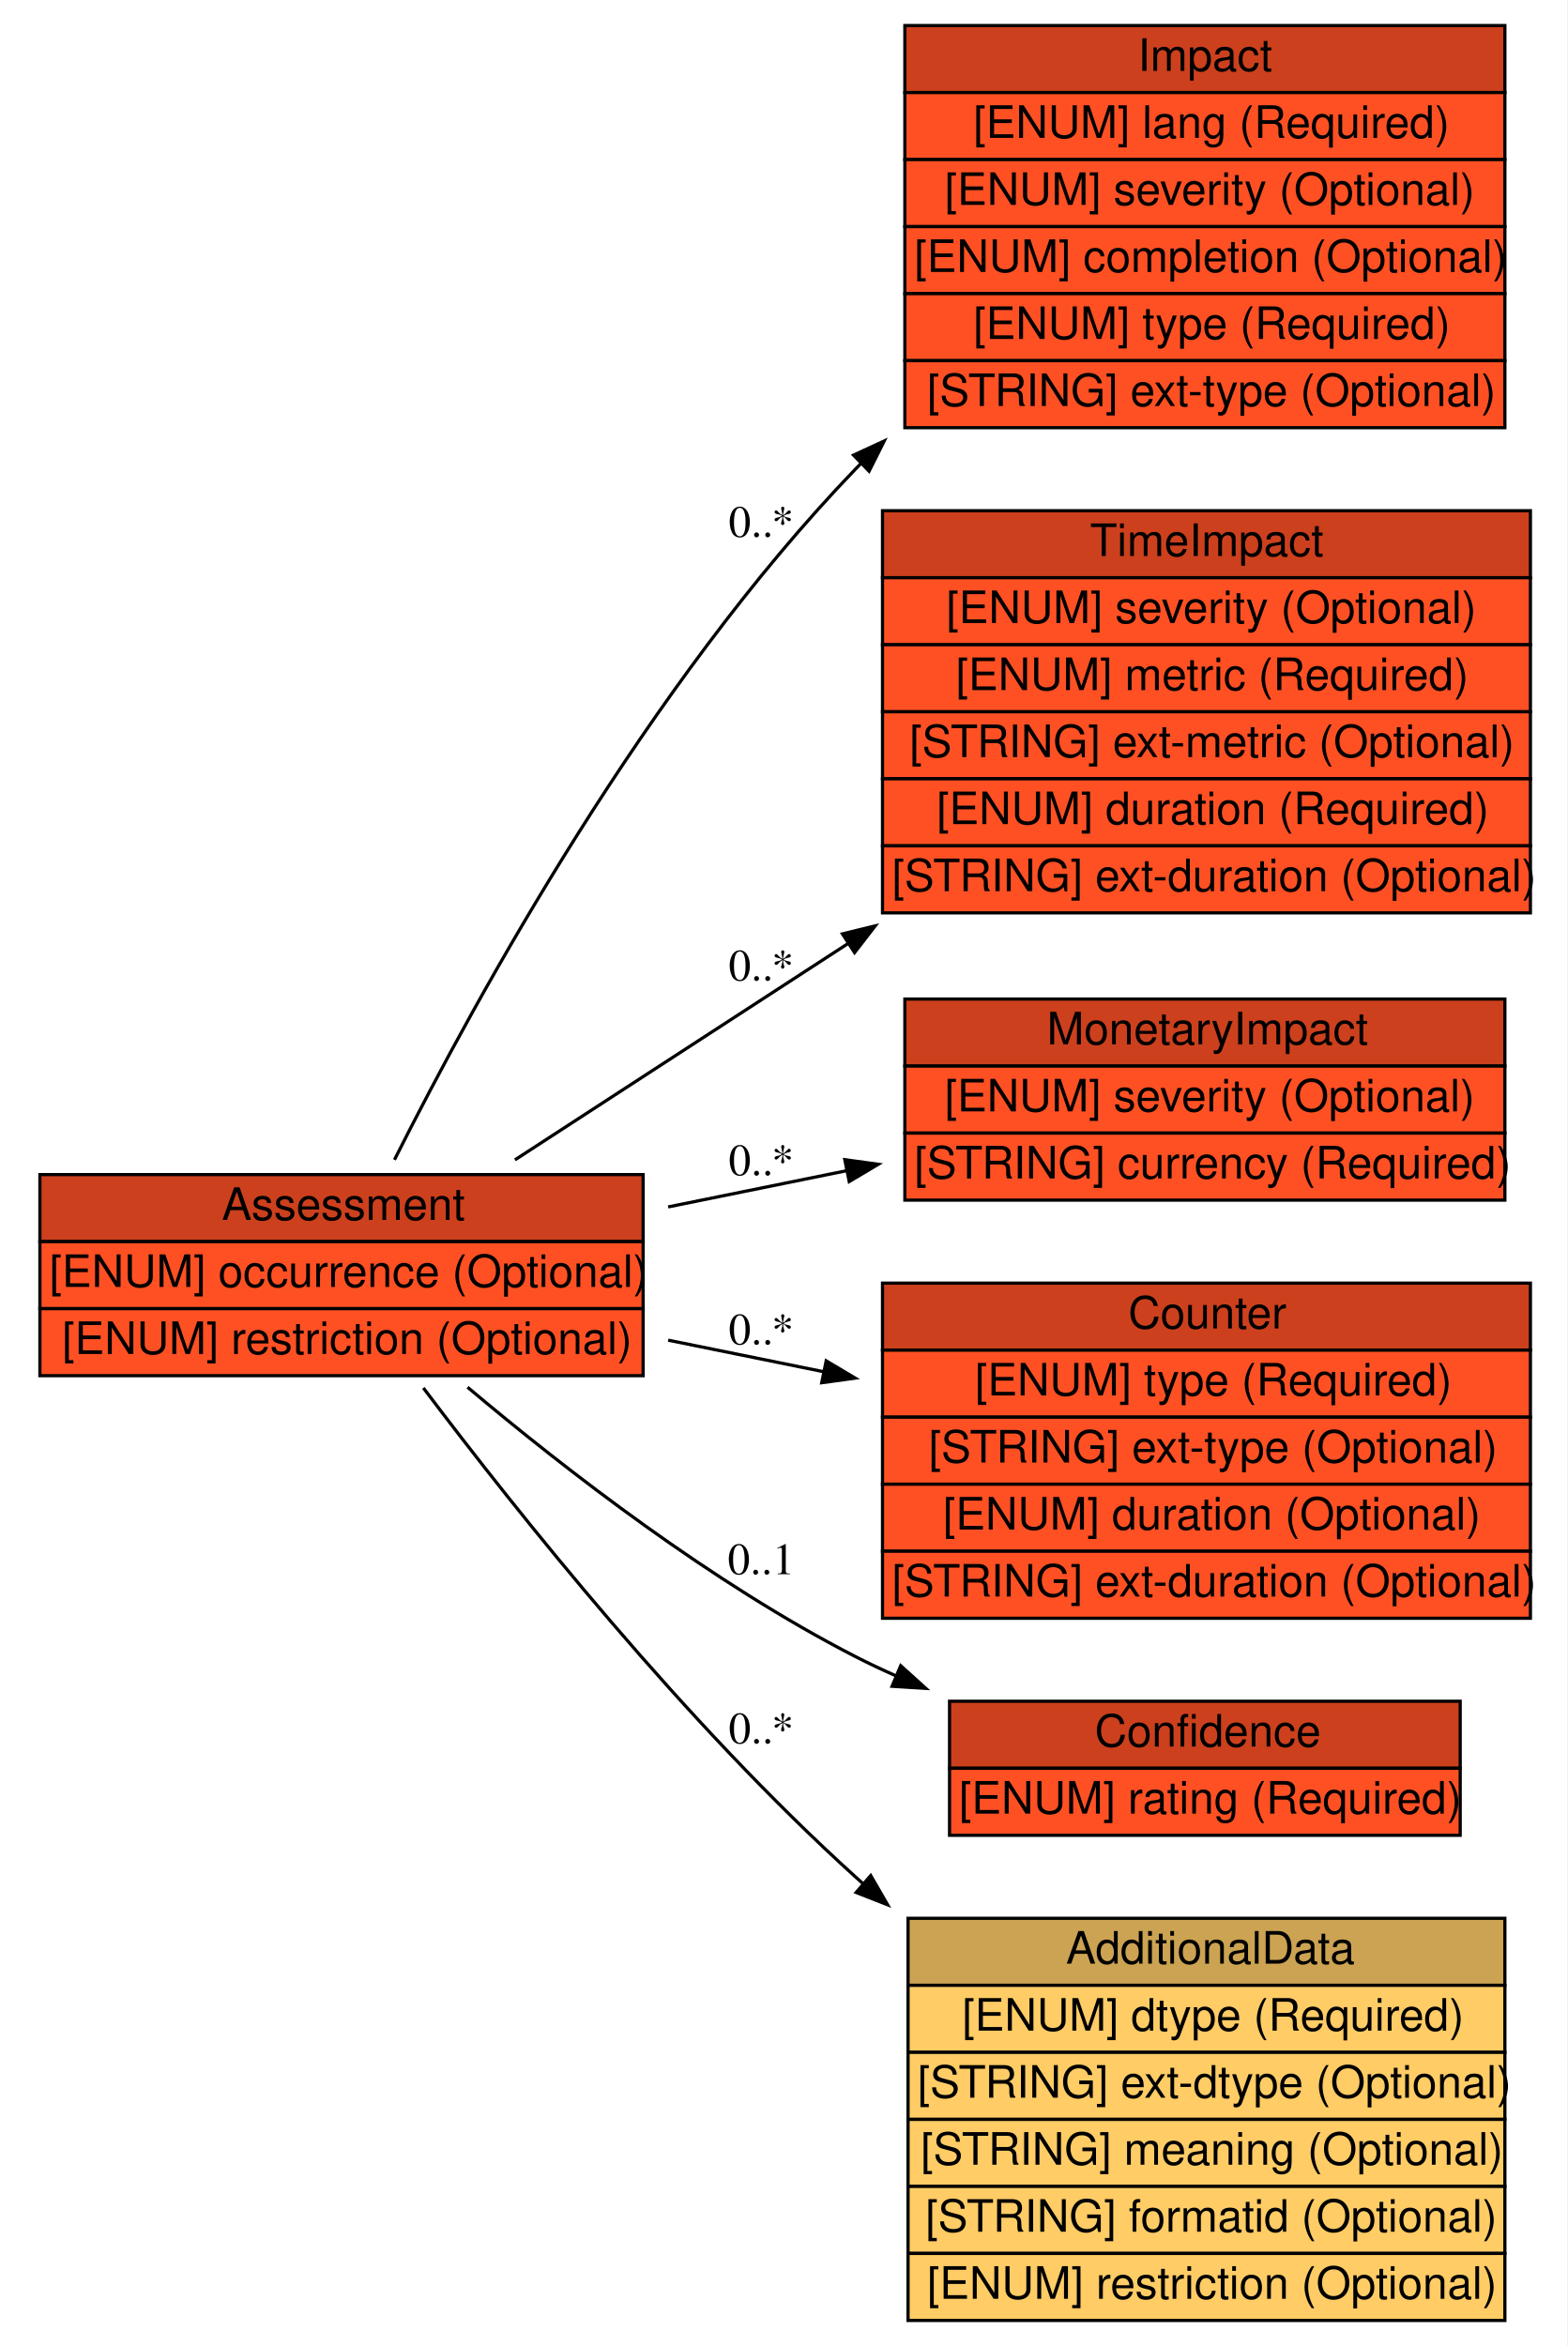
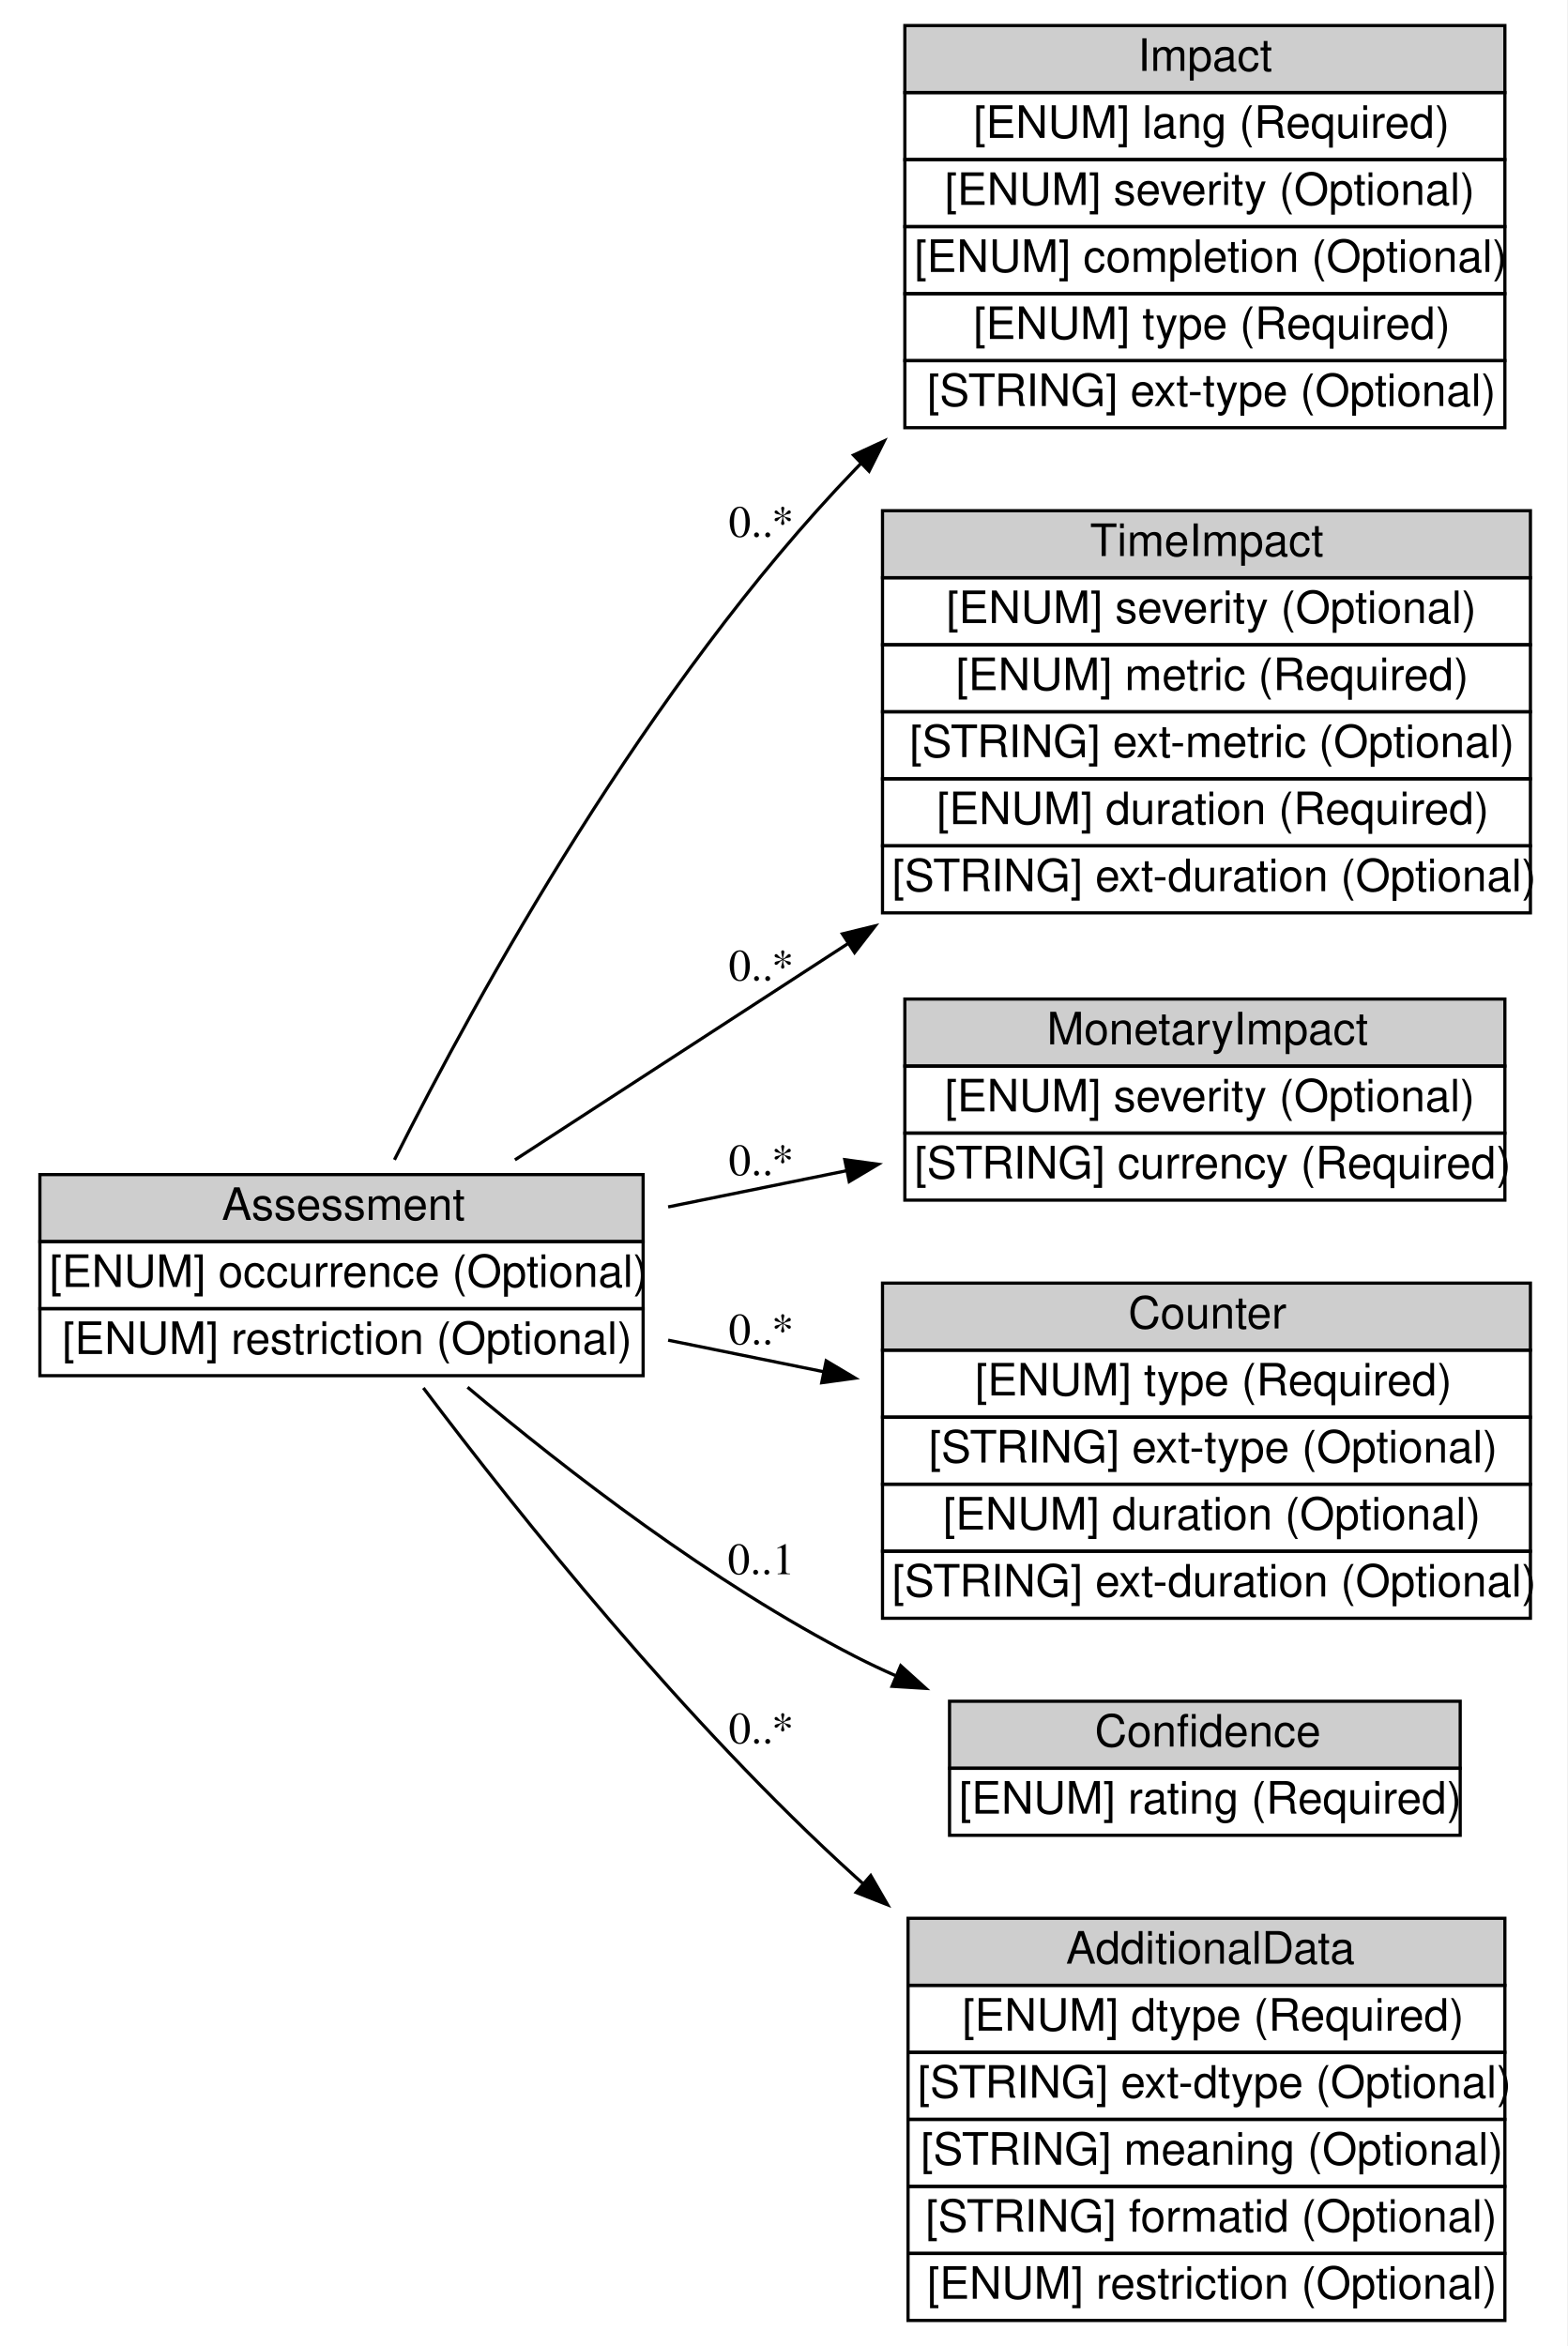
<svg xmlns="http://www.w3.org/2000/svg" xmlns:xlink="http://www.w3.org/1999/xlink" width="491pt" height="735pt" viewBox="0.00 0.00 491.00 735.00">
  <g id="graph0" class="graph" transform="scale(1 1) rotate(0) translate(4 731)">
    <polygon fill="#ffffff" stroke="transparent" points="-4,4 -4,-731 487,-731 487,4 -4,4" />
    <g id="node1" class="node">
      <g id="a_node1_0">
        <a xlink:href="/idmef_parser/IODEF/Assessment.html" xlink:title="The Assessment class describes the technical and non-technical repercussions of the incident on the CSIRT's constituency. ">
-           <polygon fill="#cc401d" stroke="transparent" points="8.5,-342 8.5,-363 197.5,-363 197.5,-342 8.5,-342" />
+           <polygon fill="#cecece" stroke="transparent" points="8.5,-342 8.5,-363 197.5,-363 197.5,-342 8.5,-342" />
          <polygon fill="none" stroke="#000000" points="8.5,-342 8.5,-363 197.5,-363 197.5,-342 8.5,-342" />
          <text text-anchor="start" x="65.5" y="-348.8" font-family="Nimbus Sans L" font-size="14.00" fill="#000000">Assessment</text>
        </a>
      </g>
      <g id="a_node1_1">
        <a xlink:href="/idmef_parser/IODEF/Assessment.html" xlink:title="Specifies whether the assessment is describing actual or potential outcomes.  The default is &quot;actual&quot; and is assumed if not specified.">
-           <polygon fill="#ff5024" stroke="transparent" points="8.5,-321 8.5,-342 197.5,-342 197.5,-321 8.5,-321" />
          <polygon fill="none" stroke="#000000" points="8.5,-321 8.5,-342 197.5,-342 197.5,-321 8.5,-321" />
          <text text-anchor="start" x="11.5" y="-327.8" font-family="Nimbus Sans L" font-size="14.00" fill="#000000">[ENUM] occurrence (Optional)</text>
        </a>
      </g>
      <g id="a_node1_2">
        <a xlink:href="/idmef_parser/IODEF/Assessment.html" xlink:title="This attribute is defined in Section 3.2.">
-           <polygon fill="#ff5024" stroke="transparent" points="8.5,-300 8.5,-321 197.5,-321 197.5,-300 8.5,-300" />
          <polygon fill="none" stroke="#000000" points="8.5,-300 8.5,-321 197.5,-321 197.5,-300 8.5,-300" />
          <text text-anchor="start" x="15.5" y="-306.8" font-family="Nimbus Sans L" font-size="14.00" fill="#000000">[ENUM] restriction (Optional)</text>
        </a>
      </g>
    </g>
    <g id="node2" class="node">
      <g id="a_node2_3">
        <a xlink:href="/idmef_parser/IODEF/Impact.html" xlink:title="The Impact class allows for categorizing and describing the technical impact of the incident on the network of an organization. ">
-           <polygon fill="#cc401d" stroke="transparent" points="279.5,-702 279.5,-723 467.5,-723 467.5,-702 279.5,-702" />
+           <polygon fill="#cecece" stroke="transparent" points="279.5,-702 279.5,-723 467.5,-723 467.5,-702 279.5,-702" />
          <polygon fill="none" stroke="#000000" points="279.5,-702 279.5,-723 467.5,-723 467.5,-702 279.5,-702" />
          <text text-anchor="start" x="352.5" y="-708.8" font-family="Nimbus Sans L" font-size="14.00" fill="#000000">Impact</text>
        </a>
      </g>
      <g id="a_node2_4">
        <a xlink:href="/idmef_parser/IODEF/Impact.html" xlink:title="A valid language code per RFC 4646 [7] constrained by the definition of &quot;xs:language&quot;.  The interpretation of this code is described in Section 6.">
-           <polygon fill="#ff5024" stroke="transparent" points="279.5,-681 279.5,-702 467.5,-702 467.5,-681 279.5,-681" />
          <polygon fill="none" stroke="#000000" points="279.5,-681 279.5,-702 467.5,-702 467.5,-681 279.5,-681" />
          <text text-anchor="start" x="301" y="-687.8" font-family="Nimbus Sans L" font-size="14.00" fill="#000000">[ENUM] lang (Required)</text>
        </a>
      </g>
      <g id="a_node2_5">
        <a xlink:href="/idmef_parser/IODEF/Impact.html" xlink:title="An estimate of the relative severity of the activity.  The permitted values are shown below.  There is no default value.">
-           <polygon fill="#ff5024" stroke="transparent" points="279.5,-660 279.5,-681 467.5,-681 467.5,-660 279.5,-660" />
          <polygon fill="none" stroke="#000000" points="279.5,-660 279.5,-681 467.5,-681 467.5,-660 279.5,-660" />
          <text text-anchor="start" x="292" y="-666.8" font-family="Nimbus Sans L" font-size="14.00" fill="#000000">[ENUM] severity (Optional)</text>
        </a>
      </g>
      <g id="a_node2_6">
        <a xlink:href="/idmef_parser/IODEF/Impact.html" xlink:title="An indication whether the described activity was successful.  The permitted values are shown below.  There is no default value.">
-           <polygon fill="#ff5024" stroke="transparent" points="279.5,-639 279.5,-660 467.5,-660 467.5,-639 279.5,-639" />
          <polygon fill="none" stroke="#000000" points="279.5,-639 279.5,-660 467.5,-660 467.5,-639 279.5,-639" />
          <text text-anchor="start" x="282.5" y="-645.8" font-family="Nimbus Sans L" font-size="14.00" fill="#000000">[ENUM] completion (Optional)</text>
        </a>
      </g>
      <g id="a_node2_7">
        <a xlink:href="/idmef_parser/IODEF/Impact.html" xlink:title="Classifies the malicious activity into incident categories.  The permitted values are shown below.  The default value is &quot;other&quot;.">
-           <polygon fill="#ff5024" stroke="transparent" points="279.5,-618 279.5,-639 467.5,-639 467.5,-618 279.5,-618" />
          <polygon fill="none" stroke="#000000" points="279.5,-618 279.5,-639 467.5,-639 467.5,-618 279.5,-618" />
          <text text-anchor="start" x="301" y="-624.8" font-family="Nimbus Sans L" font-size="14.00" fill="#000000">[ENUM] type (Required)</text>
        </a>
      </g>
      <g id="a_node2_8">
        <a xlink:href="/idmef_parser/IODEF/Impact.html" xlink:title="A means by which to extend the type attribute. See Section 5.1.">
-           <polygon fill="#ff5024" stroke="transparent" points="279.5,-597 279.5,-618 467.5,-618 467.5,-597 279.5,-597" />
          <polygon fill="none" stroke="#000000" points="279.5,-597 279.5,-618 467.5,-618 467.5,-597 279.5,-597" />
          <text text-anchor="start" x="286.5" y="-603.8" font-family="Nimbus Sans L" font-size="14.00" fill="#000000">[STRING] ext-type (Optional)</text>
        </a>
      </g>
    </g>
    <g id="edge1" class="edge">
      <path fill="none" stroke="#000000" d="M119.587,-367.637C145.616,-419.429 199.089,-516.656 264,-584 264.542,-584.562 265.089,-585.123 265.64,-585.682" />
      <polygon fill="#000000" stroke="#000000" points="263.425,-588.409 273.043,-592.851 268.294,-583.38 263.425,-588.409" />
      <text text-anchor="middle" x="234.5" y="-562.8" font-family="Times,serif" font-size="14.00" fill="#000000">0..*</text>
    </g>
    <g id="node3" class="node">
      <g id="a_node3_9">
        <a xlink:href="/idmef_parser/IODEF/TimeImpact.html" xlink:title="The TimeImpact class describes the impact of the incident on an organization as a function of time. It provides a way to convey down time and recovery time. ">
-           <polygon fill="#cc401d" stroke="transparent" points="272.5,-550 272.5,-571 475.5,-571 475.5,-550 272.5,-550" />
+           <polygon fill="#cecece" stroke="transparent" points="272.5,-550 272.5,-571 475.5,-571 475.5,-550 272.5,-550" />
          <polygon fill="none" stroke="#000000" points="272.5,-550 272.5,-571 475.5,-571 475.5,-550 272.5,-550" />
          <text text-anchor="start" x="337.5" y="-556.8" font-family="Nimbus Sans L" font-size="14.00" fill="#000000">TimeImpact</text>
        </a>
      </g>
      <g id="a_node3_10">
        <a xlink:href="/idmef_parser/IODEF/TimeImpact.html" xlink:title="An estimate of the relative severity of the activity.  The permitted values are shown below.  There is no default value.">
-           <polygon fill="#ff5024" stroke="transparent" points="272.5,-529 272.5,-550 475.5,-550 475.5,-529 272.5,-529" />
          <polygon fill="none" stroke="#000000" points="272.5,-529 272.5,-550 475.5,-550 475.5,-529 272.5,-529" />
          <text text-anchor="start" x="292.5" y="-535.8" font-family="Nimbus Sans L" font-size="14.00" fill="#000000">[ENUM] severity (Optional)</text>
        </a>
      </g>
      <g id="a_node3_11">
        <a xlink:href="/idmef_parser/IODEF/TimeImpact.html" xlink:title="Defines the metric in which the time is expressed.  The permitted values are shown below.  There is no default value.">
-           <polygon fill="#ff5024" stroke="transparent" points="272.5,-508 272.5,-529 475.5,-529 475.5,-508 272.5,-508" />
          <polygon fill="none" stroke="#000000" points="272.5,-508 272.5,-529 475.5,-529 475.5,-508 272.5,-508" />
          <text text-anchor="start" x="295.5" y="-514.8" font-family="Nimbus Sans L" font-size="14.00" fill="#000000">[ENUM] metric (Required)</text>
        </a>
      </g>
      <g id="a_node3_12">
        <a xlink:href="/idmef_parser/IODEF/TimeImpact.html" xlink:title="A means by which to extend the metric attribute.  See Section 5.1.">
-           <polygon fill="#ff5024" stroke="transparent" points="272.5,-487 272.5,-508 475.5,-508 475.5,-487 272.5,-487" />
          <polygon fill="none" stroke="#000000" points="272.5,-487 272.5,-508 475.5,-508 475.5,-487 272.5,-487" />
          <text text-anchor="start" x="281" y="-493.8" font-family="Nimbus Sans L" font-size="14.00" fill="#000000">[STRING] ext-metric (Optional)</text>
        </a>
      </g>
      <g id="a_node3_13">
        <a xlink:href="/idmef_parser/IODEF/TimeImpact.html" xlink:title="Defines a unit of time, that when combined with the metric attribute, fully describes a metric of impact that will be conveyed in the element content.  The permitted values are shown below.  The default value is &quot;hour&quot;.">
-           <polygon fill="#ff5024" stroke="transparent" points="272.5,-466 272.5,-487 475.5,-487 475.5,-466 272.5,-466" />
          <polygon fill="none" stroke="#000000" points="272.5,-466 272.5,-487 475.5,-487 475.5,-466 272.5,-466" />
          <text text-anchor="start" x="289.5" y="-472.8" font-family="Nimbus Sans L" font-size="14.00" fill="#000000">[ENUM] duration (Required)</text>
        </a>
      </g>
      <g id="a_node3_14">
        <a xlink:href="/idmef_parser/IODEF/TimeImpact.html" xlink:title="A means by which to extend the duration attribute.  See Section 5.1.">
-           <polygon fill="#ff5024" stroke="transparent" points="272.5,-445 272.5,-466 475.5,-466 475.5,-445 272.5,-445" />
          <polygon fill="none" stroke="#000000" points="272.5,-445 272.5,-466 475.5,-466 475.5,-445 272.5,-445" />
          <text text-anchor="start" x="275.5" y="-451.8" font-family="Nimbus Sans L" font-size="14.00" fill="#000000">[STRING] ext-duration (Optional)</text>
        </a>
      </g>
    </g>
    <g id="edge2" class="edge">
      <path fill="none" stroke="#000000" d="M157.341,-367.616C187.338,-387.098 225.627,-411.964 261.621,-435.341" />
      <polygon fill="#000000" stroke="#000000" points="259.935,-438.419 270.228,-440.93 263.748,-432.548 259.935,-438.419" />
      <text text-anchor="middle" x="234.5" y="-423.8" font-family="Times,serif" font-size="14.00" fill="#000000">0..*</text>
    </g>
    <g id="node4" class="node">
      <g id="a_node4_15">
        <a xlink:href="/idmef_parser/IODEF/MonetaryImpact.html" xlink:title="The MonetaryImpact class describes the financial impact of the activity on an organization. For example, this impact may consider losses due to the cost of the investigation or recovery, diminished ">
-           <polygon fill="#cc401d" stroke="transparent" points="279.5,-397 279.5,-418 467.5,-418 467.5,-397 279.5,-397" />
+           <polygon fill="#cecece" stroke="transparent" points="279.5,-397 279.5,-418 467.5,-418 467.5,-397 279.5,-397" />
          <polygon fill="none" stroke="#000000" points="279.5,-397 279.5,-418 467.5,-418 467.5,-397 279.5,-397" />
          <text text-anchor="start" x="324" y="-403.8" font-family="Nimbus Sans L" font-size="14.00" fill="#000000">MonetaryImpact</text>
        </a>
      </g>
      <g id="a_node4_16">
        <a xlink:href="/idmef_parser/IODEF/MonetaryImpact.html" xlink:title="An estimate of the relative severity of the activity.  The permitted values are shown below.  There is no default value.">
-           <polygon fill="#ff5024" stroke="transparent" points="279.5,-376 279.5,-397 467.5,-397 467.5,-376 279.5,-376" />
          <polygon fill="none" stroke="#000000" points="279.5,-376 279.5,-397 467.5,-397 467.5,-376 279.5,-376" />
          <text text-anchor="start" x="292" y="-382.8" font-family="Nimbus Sans L" font-size="14.00" fill="#000000">[ENUM] severity (Optional)</text>
        </a>
      </g>
      <g id="a_node4_17">
        <a xlink:href="/idmef_parser/IODEF/MonetaryImpact.html" xlink:title="Defines the currency in which the monetary impact is expressed.  The permitted values are defined in ISO 4217:2001, Codes for the representation of currencies and funds [14].  There is no default value.">
-           <polygon fill="#ff5024" stroke="transparent" points="279.5,-355 279.5,-376 467.5,-376 467.5,-355 279.5,-355" />
          <polygon fill="none" stroke="#000000" points="279.5,-355 279.5,-376 467.5,-376 467.5,-355 279.5,-355" />
          <text text-anchor="start" x="282.5" y="-361.8" font-family="Nimbus Sans L" font-size="14.00" fill="#000000">[STRING] currency (Required)</text>
        </a>
      </g>
    </g>
    <g id="edge3" class="edge">
      <path fill="none" stroke="#000000" d="M205.34,-352.872C223.617,-356.581 242.737,-360.461 261.259,-364.221" />
      <polygon fill="#000000" stroke="#000000" points="260.683,-367.675 271.179,-366.234 262.075,-360.815 260.683,-367.675" />
      <text text-anchor="middle" x="234.5" y="-362.8" font-family="Times,serif" font-size="14.00" fill="#000000">0..*</text>
    </g>
    <g id="node5" class="node">
      <g id="a_node5_18">
        <a xlink:href="/idmef_parser/IODEF/Counter.html" xlink:title="The Counter class summarize multiple occurrences of some event, or conveys counts or rates on various features (e.g., packets, sessions, events). ">
-           <polygon fill="#cc401d" stroke="transparent" points="272.5,-308 272.5,-329 475.5,-329 475.5,-308 272.5,-308" />
+           <polygon fill="#cecece" stroke="transparent" points="272.5,-308 272.5,-329 475.5,-329 475.5,-308 272.5,-308" />
          <polygon fill="none" stroke="#000000" points="272.5,-308 272.5,-329 475.5,-329 475.5,-308 272.5,-308" />
          <text text-anchor="start" x="349.5" y="-314.8" font-family="Nimbus Sans L" font-size="14.00" fill="#000000">Counter</text>
        </a>
      </g>
      <g id="a_node5_19">
        <a xlink:href="/idmef_parser/IODEF/Counter.html" xlink:title="Specifies the units of the element content.">
-           <polygon fill="#ff5024" stroke="transparent" points="272.5,-287 272.5,-308 475.5,-308 475.5,-287 272.5,-287" />
          <polygon fill="none" stroke="#000000" points="272.5,-287 272.5,-308 475.5,-308 475.5,-287 272.5,-287" />
          <text text-anchor="start" x="301.5" y="-293.8" font-family="Nimbus Sans L" font-size="14.00" fill="#000000">[ENUM] type (Required)</text>
        </a>
      </g>
      <g id="a_node5_20">
        <a xlink:href="/idmef_parser/IODEF/Counter.html" xlink:title="A means by which to extend the type attribute. See Section 5.1.">
-           <polygon fill="#ff5024" stroke="transparent" points="272.5,-266 272.5,-287 475.5,-287 475.5,-266 272.5,-266" />
          <polygon fill="none" stroke="#000000" points="272.5,-266 272.5,-287 475.5,-287 475.5,-266 272.5,-266" />
          <text text-anchor="start" x="287" y="-272.8" font-family="Nimbus Sans L" font-size="14.00" fill="#000000">[STRING] ext-type (Optional)</text>
        </a>
      </g>
      <g id="a_node5_21">
        <a xlink:href="/idmef_parser/IODEF/Counter.html" xlink:title="If present, the Counter class represents a rate rather than a count over the entire event.  In that case, this attribute specifies the denominator of the rate (where the type attribute specified the nominator).  The possible values of this attribute are defined in Section 3.10.2">
-           <polygon fill="#ff5024" stroke="transparent" points="272.5,-245 272.5,-266 475.5,-266 475.5,-245 272.5,-245" />
          <polygon fill="none" stroke="#000000" points="272.5,-245 272.5,-266 475.5,-266 475.5,-245 272.5,-245" />
          <text text-anchor="start" x="291.5" y="-251.8" font-family="Nimbus Sans L" font-size="14.00" fill="#000000">[ENUM] duration (Optional)</text>
        </a>
      </g>
      <g id="a_node5_22">
        <a xlink:href="/idmef_parser/IODEF/Counter.html" xlink:title="A means by which to extend the duration attribute.  See Section 5.1.">
-           <polygon fill="#ff5024" stroke="transparent" points="272.5,-224 272.5,-245 475.5,-245 475.5,-224 272.5,-224" />
          <polygon fill="none" stroke="#000000" points="272.5,-224 272.5,-245 475.5,-245 475.5,-224 272.5,-224" />
          <text text-anchor="start" x="275.5" y="-230.8" font-family="Nimbus Sans L" font-size="14.00" fill="#000000">[STRING] ext-duration (Optional)</text>
        </a>
      </g>
    </g>
    <g id="edge4" class="edge">
      <path fill="none" stroke="#000000" d="M205.34,-311.128C221.212,-307.907 237.719,-304.557 253.919,-301.269" />
      <polygon fill="#000000" stroke="#000000" points="254.853,-304.651 263.957,-299.232 253.461,-297.791 254.853,-304.651" />
      <text text-anchor="middle" x="234.5" y="-309.8" font-family="Times,serif" font-size="14.00" fill="#000000">0..*</text>
    </g>
    <g id="node6" class="node">
      <g id="a_node6_23">
        <a xlink:href="/idmef_parser/IODEF/Confidence.html" xlink:title="The Confidence class represents a best estimate of the validity and accuracy of the described impact (see Section 3.10) of the incident activity. This estimate can be expressed as a category or a numeric calculation. ">
-           <polygon fill="#cc401d" stroke="transparent" points="293.5,-177 293.5,-198 453.5,-198 453.5,-177 293.5,-177" />
+           <polygon fill="#cecece" stroke="transparent" points="293.5,-177 293.5,-198 453.5,-198 453.5,-177 293.5,-177" />
          <polygon fill="none" stroke="#000000" points="293.5,-177 293.5,-198 453.5,-198 453.5,-177 293.5,-177" />
          <text text-anchor="start" x="339" y="-183.8" font-family="Nimbus Sans L" font-size="14.00" fill="#000000">Confidence</text>
        </a>
      </g>
      <g id="a_node6_24">
        <a xlink:href="/idmef_parser/IODEF/Confidence.html" xlink:title="A rating of the analytical validity of the specified Assessment.  The permitted values are shown below. There is no default value.">
-           <polygon fill="#ff5024" stroke="transparent" points="293.5,-156 293.5,-177 453.5,-177 453.5,-156 293.5,-156" />
          <polygon fill="none" stroke="#000000" points="293.5,-156 293.5,-177 453.5,-177 453.5,-156 293.5,-156" />
          <text text-anchor="start" x="296.5" y="-162.8" font-family="Nimbus Sans L" font-size="14.00" fill="#000000">[ENUM] rating (Required)</text>
        </a>
      </g>
    </g>
    <g id="edge5" class="edge">
      <path fill="none" stroke="#000000" d="M142.492,-296.38C173.744,-270.066 219.25,-234.969 264,-212 268.055,-209.919 272.257,-207.931 276.549,-206.035" />
      <polygon fill="#000000" stroke="#000000" points="278.203,-209.136 286.065,-202.034 275.49,-202.684 278.203,-209.136" />
      <text text-anchor="middle" x="234.5" y="-237.8" font-family="Times,serif" font-size="14.00" fill="#000000">0..1</text>
    </g>
    <g id="node7" class="node">
      <g id="a_node7_25">
        <a xlink:href="/idmef_parser/IODEF/AdditionalData.html" xlink:title="The AdditionalData class serves as an extension mechanism for information not otherwise represented in the data model. For relatively simple information, atomic data types (e.g., integers, strings) are provided with a mechanism to annotate their meaning. The class can also be used to extend the data model (and the associated Schema) to support proprietary extensions by encapsulating entire XML documents conforming to another Schema (e.g., IDMEF). A detailed discussion for extending the data model and the schema can be found in Section 5. ">
-           <polygon fill="#cca352" stroke="transparent" points="280.5,-109 280.5,-130 467.5,-130 467.5,-109 280.5,-109" />
+           <polygon fill="#cecece" stroke="transparent" points="280.5,-109 280.5,-130 467.5,-130 467.5,-109 280.5,-109" />
          <polygon fill="none" stroke="#000000" points="280.5,-109 280.5,-130 467.5,-130 467.5,-109 280.5,-109" />
          <text text-anchor="start" x="330" y="-115.8" font-family="Nimbus Sans L" font-size="14.00" fill="#000000">AdditionalData</text>
        </a>
      </g>
      <g id="a_node7_26">
        <a xlink:href="/idmef_parser/IODEF/AdditionalData.html" xlink:title="The data type of the element content.  The permitted values for this attribute are shown below.  The default value is &quot;string&quot;.">
-           <polygon fill="#ffcc66" stroke="transparent" points="280.5,-88 280.5,-109 467.5,-109 467.5,-88 280.5,-88" />
          <polygon fill="none" stroke="#000000" points="280.5,-88 280.5,-109 467.5,-109 467.5,-88 280.5,-88" />
          <text text-anchor="start" x="297.5" y="-94.8" font-family="Nimbus Sans L" font-size="14.00" fill="#000000">[ENUM] dtype (Required)</text>
        </a>
      </g>
      <g id="a_node7_27">
        <a xlink:href="/idmef_parser/IODEF/AdditionalData.html" xlink:title="A means by which to extend the dtype attribute.  See Section 5.1.">
-           <polygon fill="#ffcc66" stroke="transparent" points="280.5,-67 280.5,-88 467.5,-88 467.5,-67 280.5,-67" />
          <polygon fill="none" stroke="#000000" points="280.5,-67 280.5,-88 467.5,-88 467.5,-67 280.5,-67" />
          <text text-anchor="start" x="283.5" y="-73.8" font-family="Nimbus Sans L" font-size="14.00" fill="#000000">[STRING] ext-dtype (Optional)</text>
        </a>
      </g>
      <g id="a_node7_28">
        <a xlink:href="/idmef_parser/IODEF/AdditionalData.html" xlink:title="A free-form description of the element content.">
-           <polygon fill="#ffcc66" stroke="transparent" points="280.5,-46 280.5,-67 467.5,-67 467.5,-46 280.5,-46" />
          <polygon fill="none" stroke="#000000" points="280.5,-46 280.5,-67 467.5,-67 467.5,-46 280.5,-46" />
          <text text-anchor="start" x="284.5" y="-52.8" font-family="Nimbus Sans L" font-size="14.00" fill="#000000">[STRING] meaning (Optional)</text>
        </a>
      </g>
      <g id="a_node7_29">
        <a xlink:href="/idmef_parser/IODEF/AdditionalData.html" xlink:title="An identifier referencing the format and semantics of the element content.">
-           <polygon fill="#ffcc66" stroke="transparent" points="280.5,-25 280.5,-46 467.5,-46 467.5,-25 280.5,-25" />
          <polygon fill="none" stroke="#000000" points="280.5,-25 280.5,-46 467.5,-46 467.5,-25 280.5,-25" />
          <text text-anchor="start" x="286" y="-31.8" font-family="Nimbus Sans L" font-size="14.00" fill="#000000">[STRING] formatid (Optional)</text>
        </a>
      </g>
      <g id="a_node7_30">
        <a xlink:href="/idmef_parser/IODEF/AdditionalData.html" xlink:title="This attribute has been defined in Section 3.2.">
-           <polygon fill="#ffcc66" stroke="transparent" points="280.5,-4 280.5,-25 467.5,-25 467.5,-4 280.5,-4" />
          <polygon fill="none" stroke="#000000" points="280.5,-4 280.5,-25 467.5,-25 467.5,-4 280.5,-4" />
          <text text-anchor="start" x="286.5" y="-10.8" font-family="Nimbus Sans L" font-size="14.00" fill="#000000">[ENUM] restriction (Optional)</text>
        </a>
      </g>
    </g>
    <g id="edge6" class="edge">
      <path fill="none" stroke="#000000" d="M128.644,-296.164C158.731,-256.259 210.861,-191.056 264,-143 264.815,-142.263 265.638,-141.527 266.467,-140.792" />
      <polygon fill="#000000" stroke="#000000" points="268.805,-143.398 274.105,-134.224 264.241,-138.091 268.805,-143.398" />
      <text text-anchor="middle" x="234.5" y="-184.8" font-family="Times,serif" font-size="14.00" fill="#000000">0..*</text>
    </g>
  </g>
</svg>
